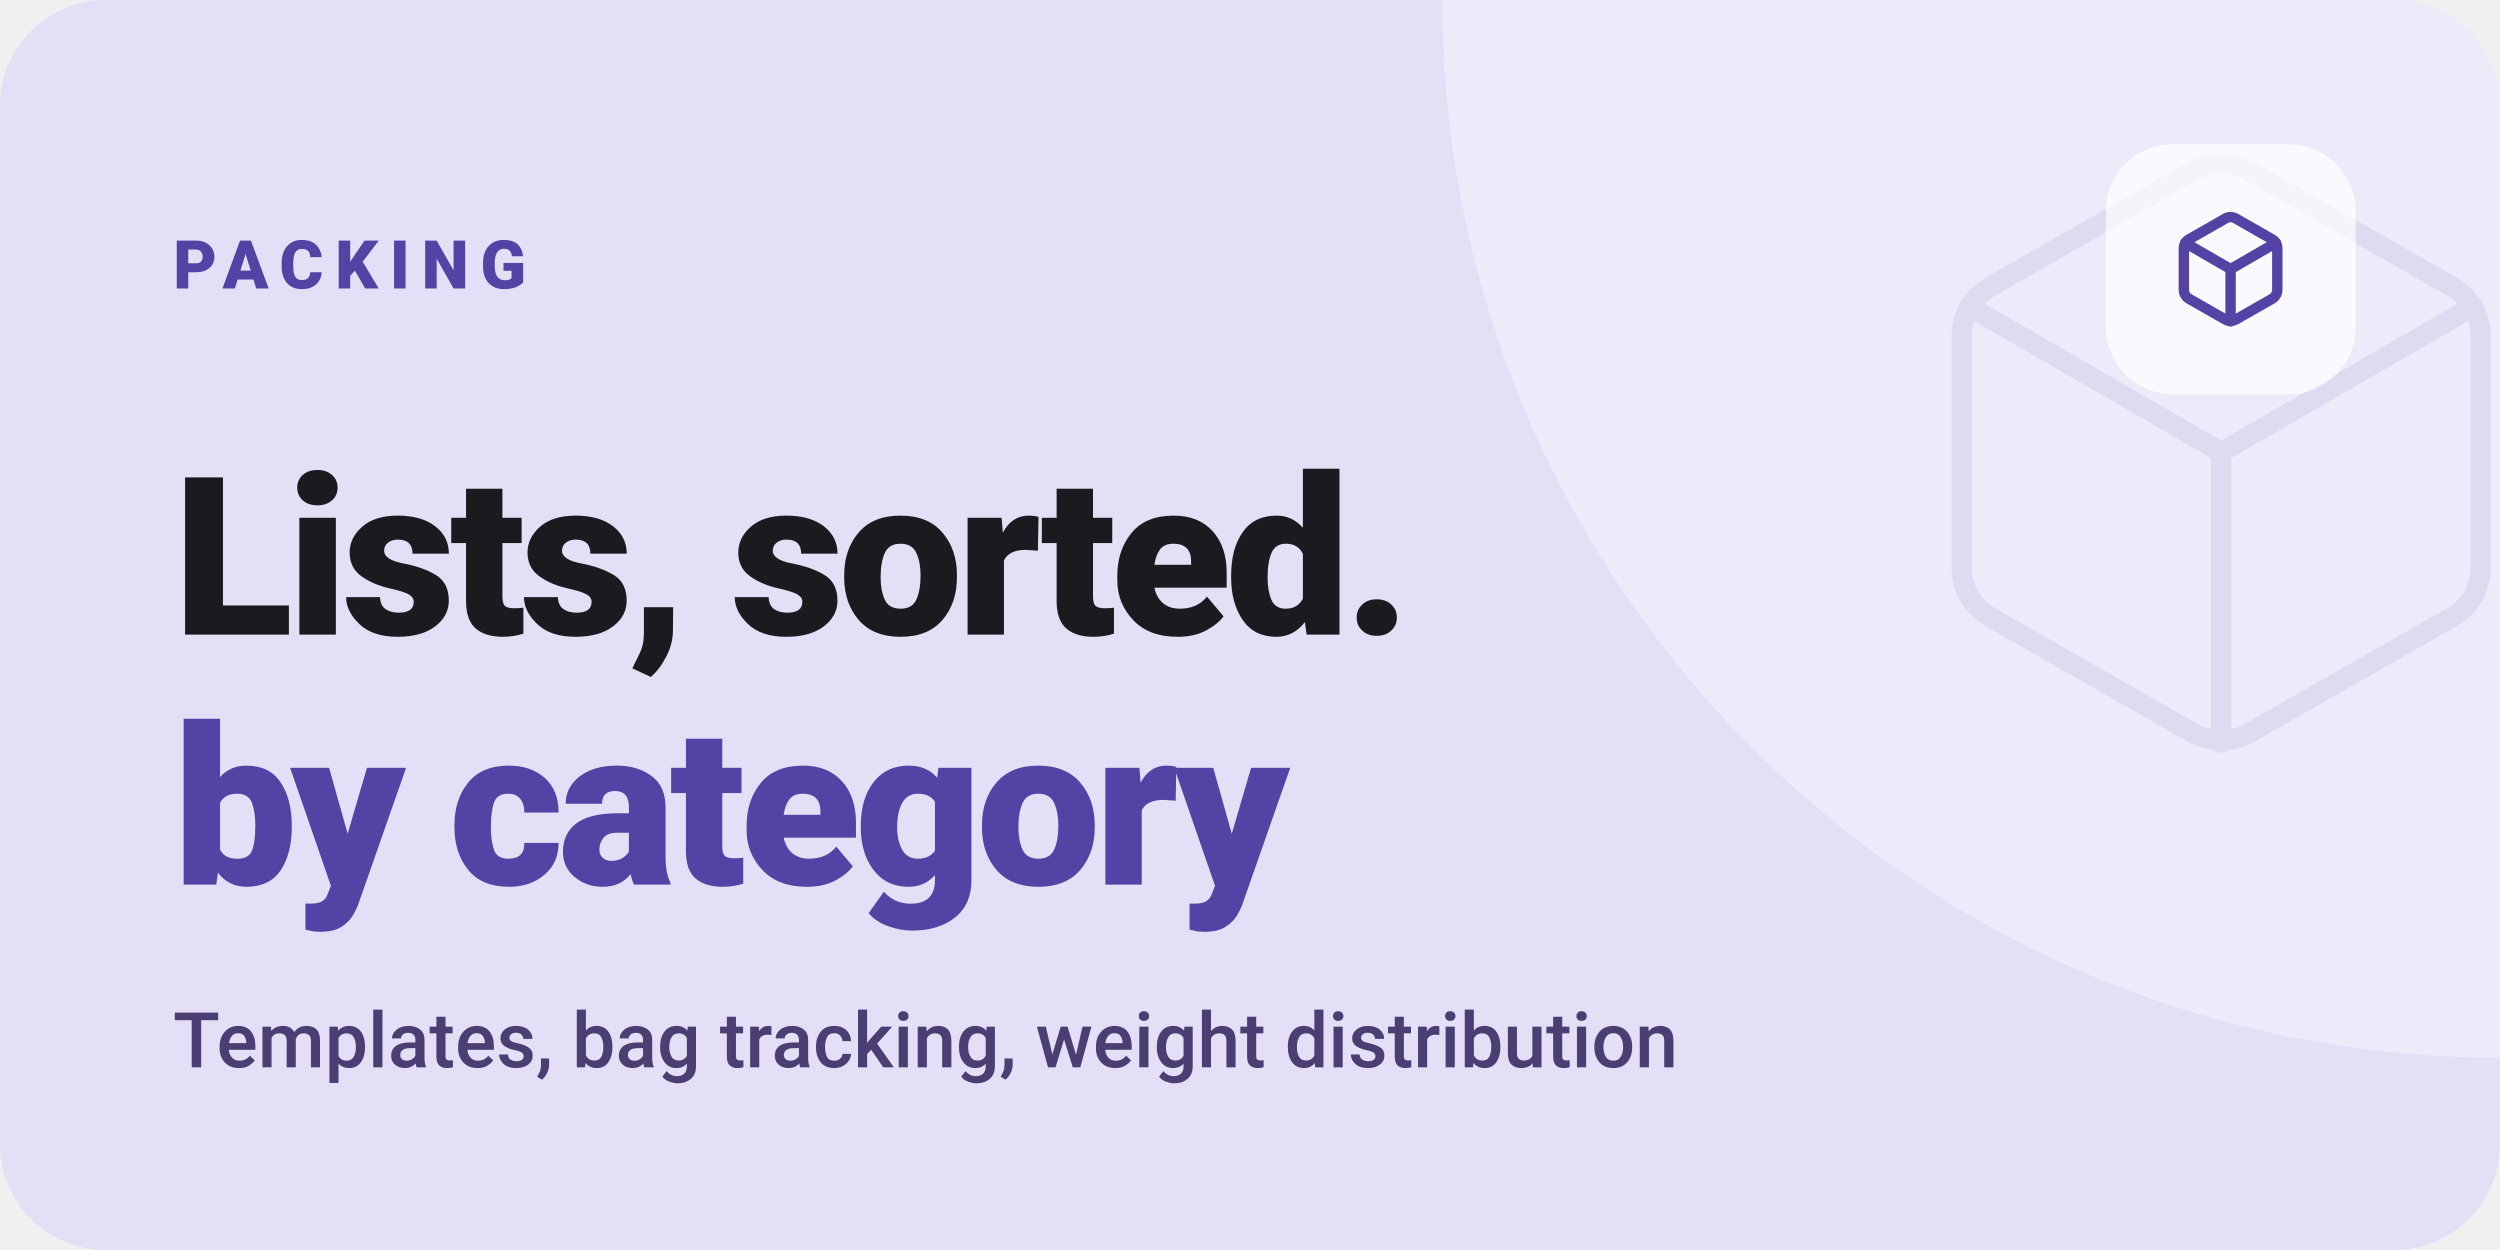
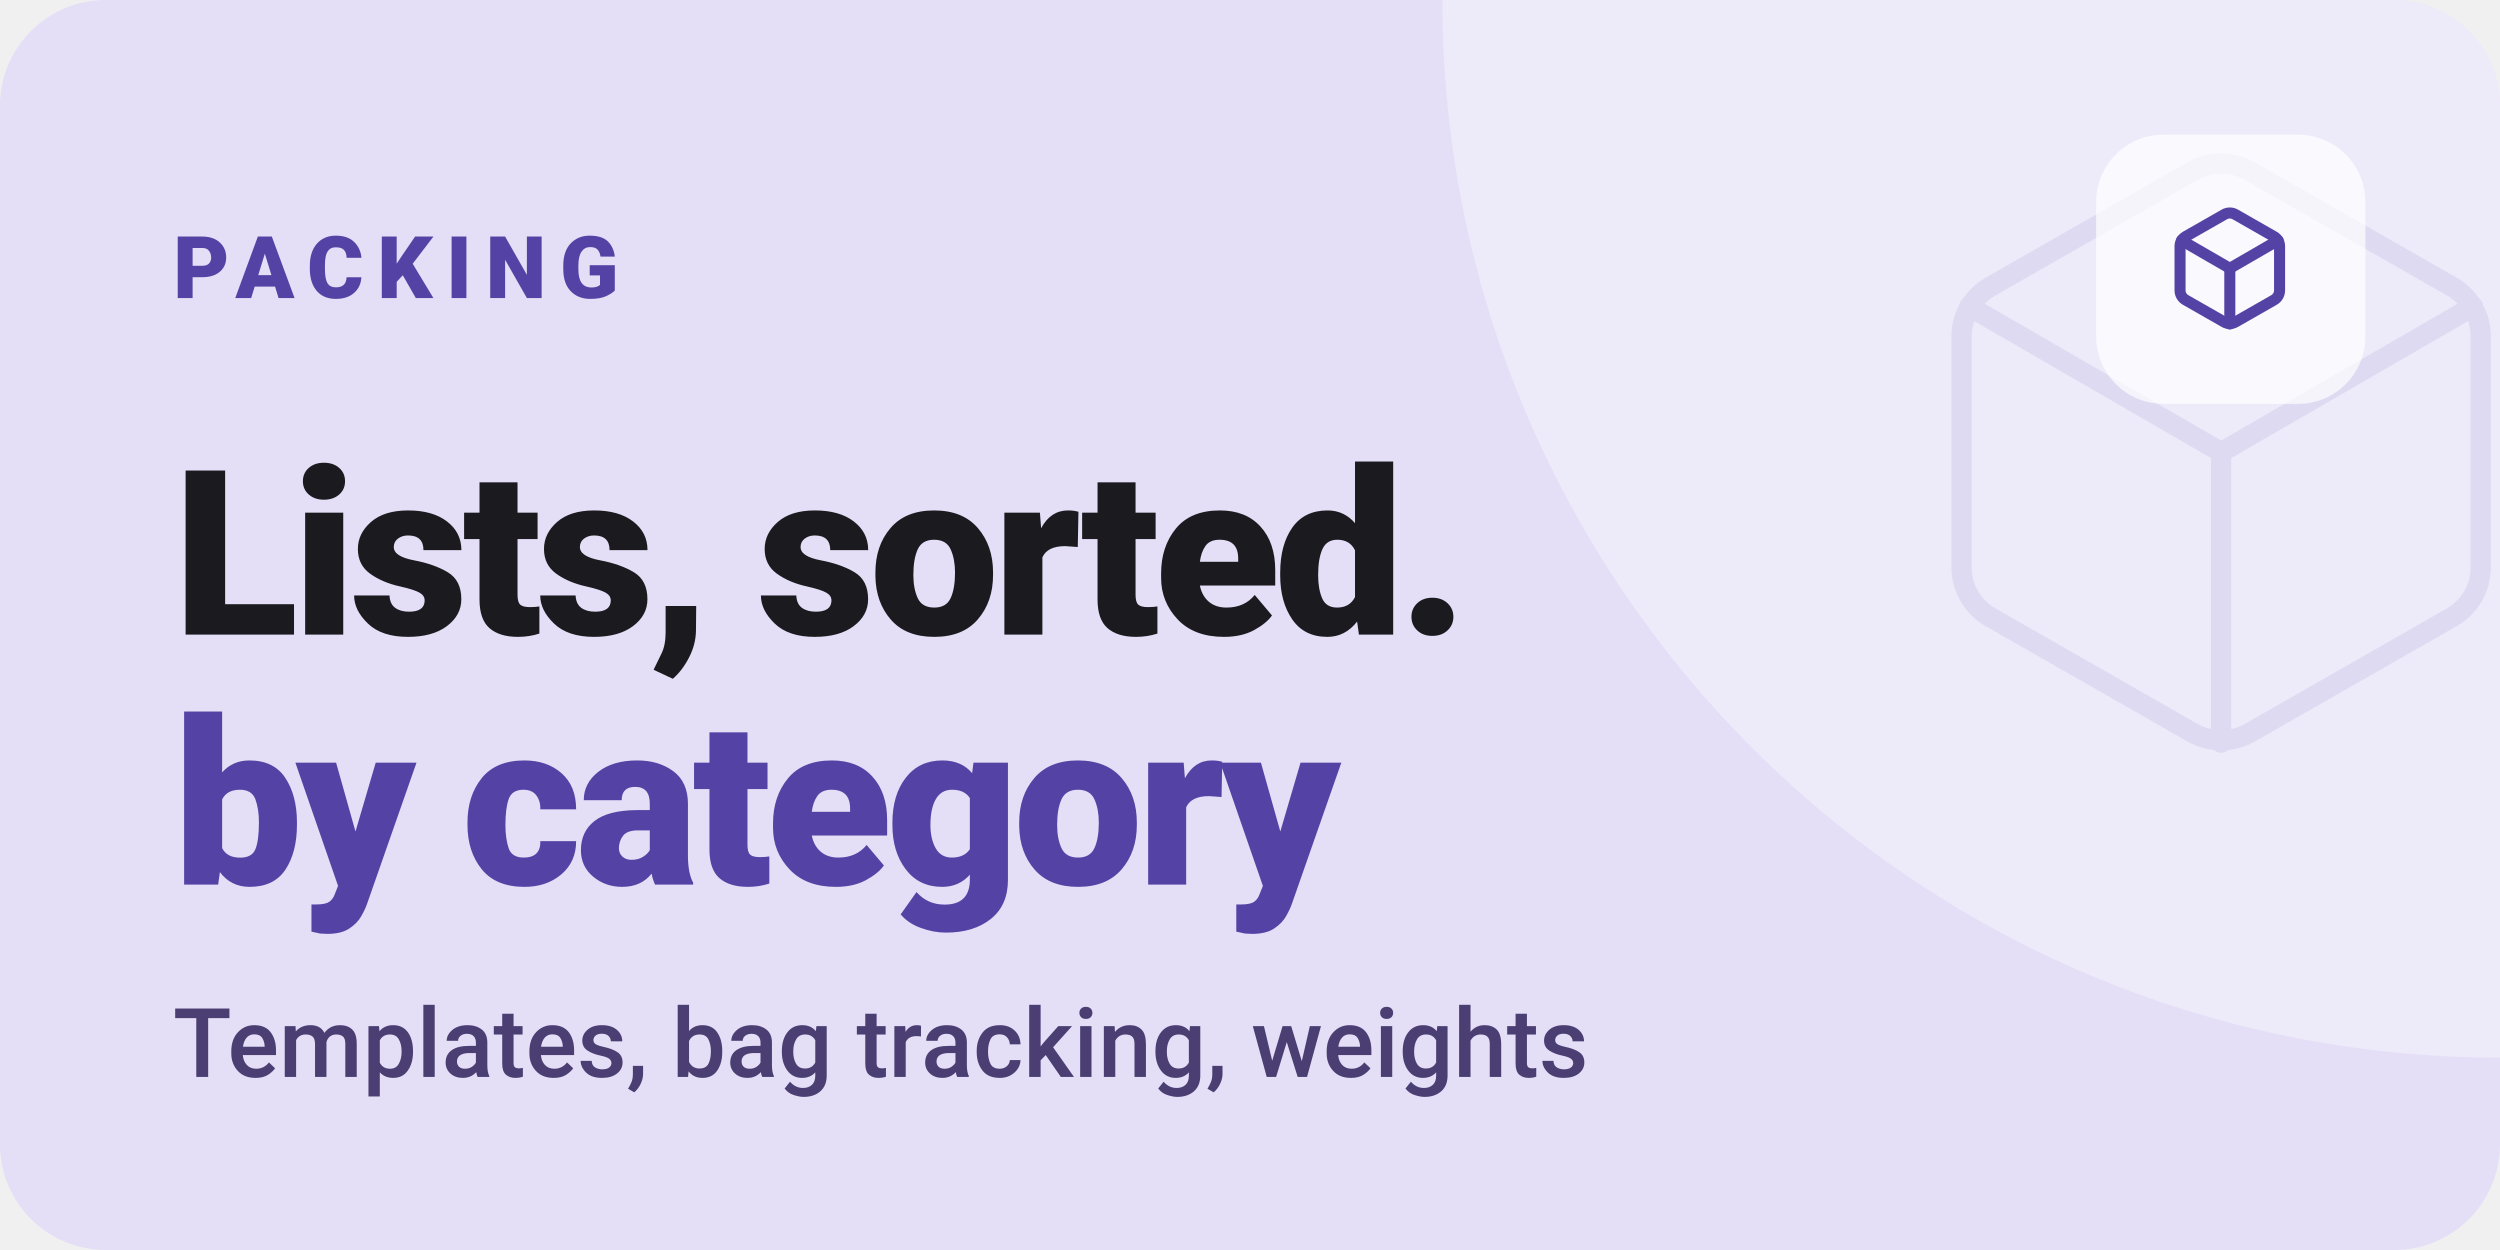
<svg xmlns="http://www.w3.org/2000/svg" viewBox="0 0 520 260" role="img" aria-label="PACKING: Lists, sorted. by category">
  <defs>
    <clipPath id="r">
      <rect width="520" height="260" rx="22" />
    </clipPath>
  </defs>
  <g clip-path="url(#r)">
    <rect width="520" height="260" fill="#E4DEF6" />
    <circle cx="520" cy="0" r="220" fill="#FFFFFF" opacity="0.35" />
    <g transform="translate(390 22) scale(6)" fill="none" stroke="#5443A5" stroke-width="0.7" stroke-linecap="round" stroke-linejoin="round" opacity="0.10">
      <path d="M21 16V8a2 2 0 0 0-1-1.73l-7-4a2 2 0 0 0-2 0l-7 4A2 2 0 0 0 3 8v8a2 2 0 0 0 1 1.73l7 4a2 2 0 0 0 2 0l7-4A2 2 0 0 0 21 16z" />
      <polyline points="3.27 6.96 12 12.01 20.73 6.96" />
      <line x1="12" y1="22.08" x2="12" y2="12" />
    </g>
-     <rect x="438" y="30" width="52" height="52" rx="14" fill="#FFFFFF" opacity="0.7" />
-     <g transform="translate(451 43) scale(1.08)" fill="none" stroke="#5443A5" stroke-width="2" stroke-linecap="round" stroke-linejoin="round">
+     <rect x="436" y="28" width="56" height="56" rx="14" fill="#FFFFFF" opacity="0.7" />
+     <g transform="translate(450 42) scale(1.15)" fill="none" stroke="#5443A5" stroke-width="2" stroke-linecap="round" stroke-linejoin="round">
      <path d="M21 16V8a2 2 0 0 0-1-1.73l-7-4a2 2 0 0 0-2 0l-7 4A2 2 0 0 0 3 8v8a2 2 0 0 0 1 1.73l7 4a2 2 0 0 0 2 0l7-4A2 2 0 0 0 21 16z" />
      <polyline points="3.27 6.96 12 12.01 20.73 6.96" />
      <line x1="12" y1="22.08" x2="12" y2="12" />
    </g>
-     <text x="36" y="60" font-family="-apple-system, BlinkMacSystemFont, 'SF Pro Text', system-ui, Segoe UI, Roboto, sans-serif" font-size="14" font-weight="800" letter-spacing="2.4" fill="#5443A5">PACKING</text>
-     <text x="36" y="132" font-family="-apple-system, BlinkMacSystemFont, 'SF Pro Display', system-ui, Segoe UI, Roboto, sans-serif" font-size="46" font-weight="800" letter-spacing="-1.2" fill="#1A1A1F">Lists, sorted.</text>
-     <text x="36" y="184" font-family="-apple-system, BlinkMacSystemFont, 'SF Pro Display', system-ui, Segoe UI, Roboto, sans-serif" font-size="46" font-weight="800" letter-spacing="-1.2" fill="#5443A5">by category</text>
-     <text x="36" y="222" font-family="-apple-system, BlinkMacSystemFont, 'SF Pro Text', system-ui, Segoe UI, Roboto, sans-serif" font-size="16" font-weight="500" fill="#4A3E72">Templates, bag tracking, weight distribution</text>
+     <text x="36" y="62" font-family="-apple-system, BlinkMacSystemFont, 'SF Pro Text', system-ui, Segoe UI, Roboto, sans-serif" font-size="18" font-weight="800" letter-spacing="2.8" fill="#5443A5">PACKING</text>
+     <text x="36" y="132" font-family="-apple-system, BlinkMacSystemFont, 'SF Pro Display', system-ui, Segoe UI, Roboto, sans-serif" font-size="48" font-weight="800" letter-spacing="-1.2" fill="#1A1A1F">Lists, sorted.</text>
+     <text x="36" y="184" font-family="-apple-system, BlinkMacSystemFont, 'SF Pro Display', system-ui, Segoe UI, Roboto, sans-serif" font-size="48" font-weight="800" letter-spacing="-1.2" fill="#5443A5">by category</text>
+     <text x="36" y="224" font-family="-apple-system, BlinkMacSystemFont, 'SF Pro Text', system-ui, Segoe UI, Roboto, sans-serif" font-size="20" font-weight="500" fill="#4A3E72">Templates, bag tracking, weights</text>
  </g>
</svg>
